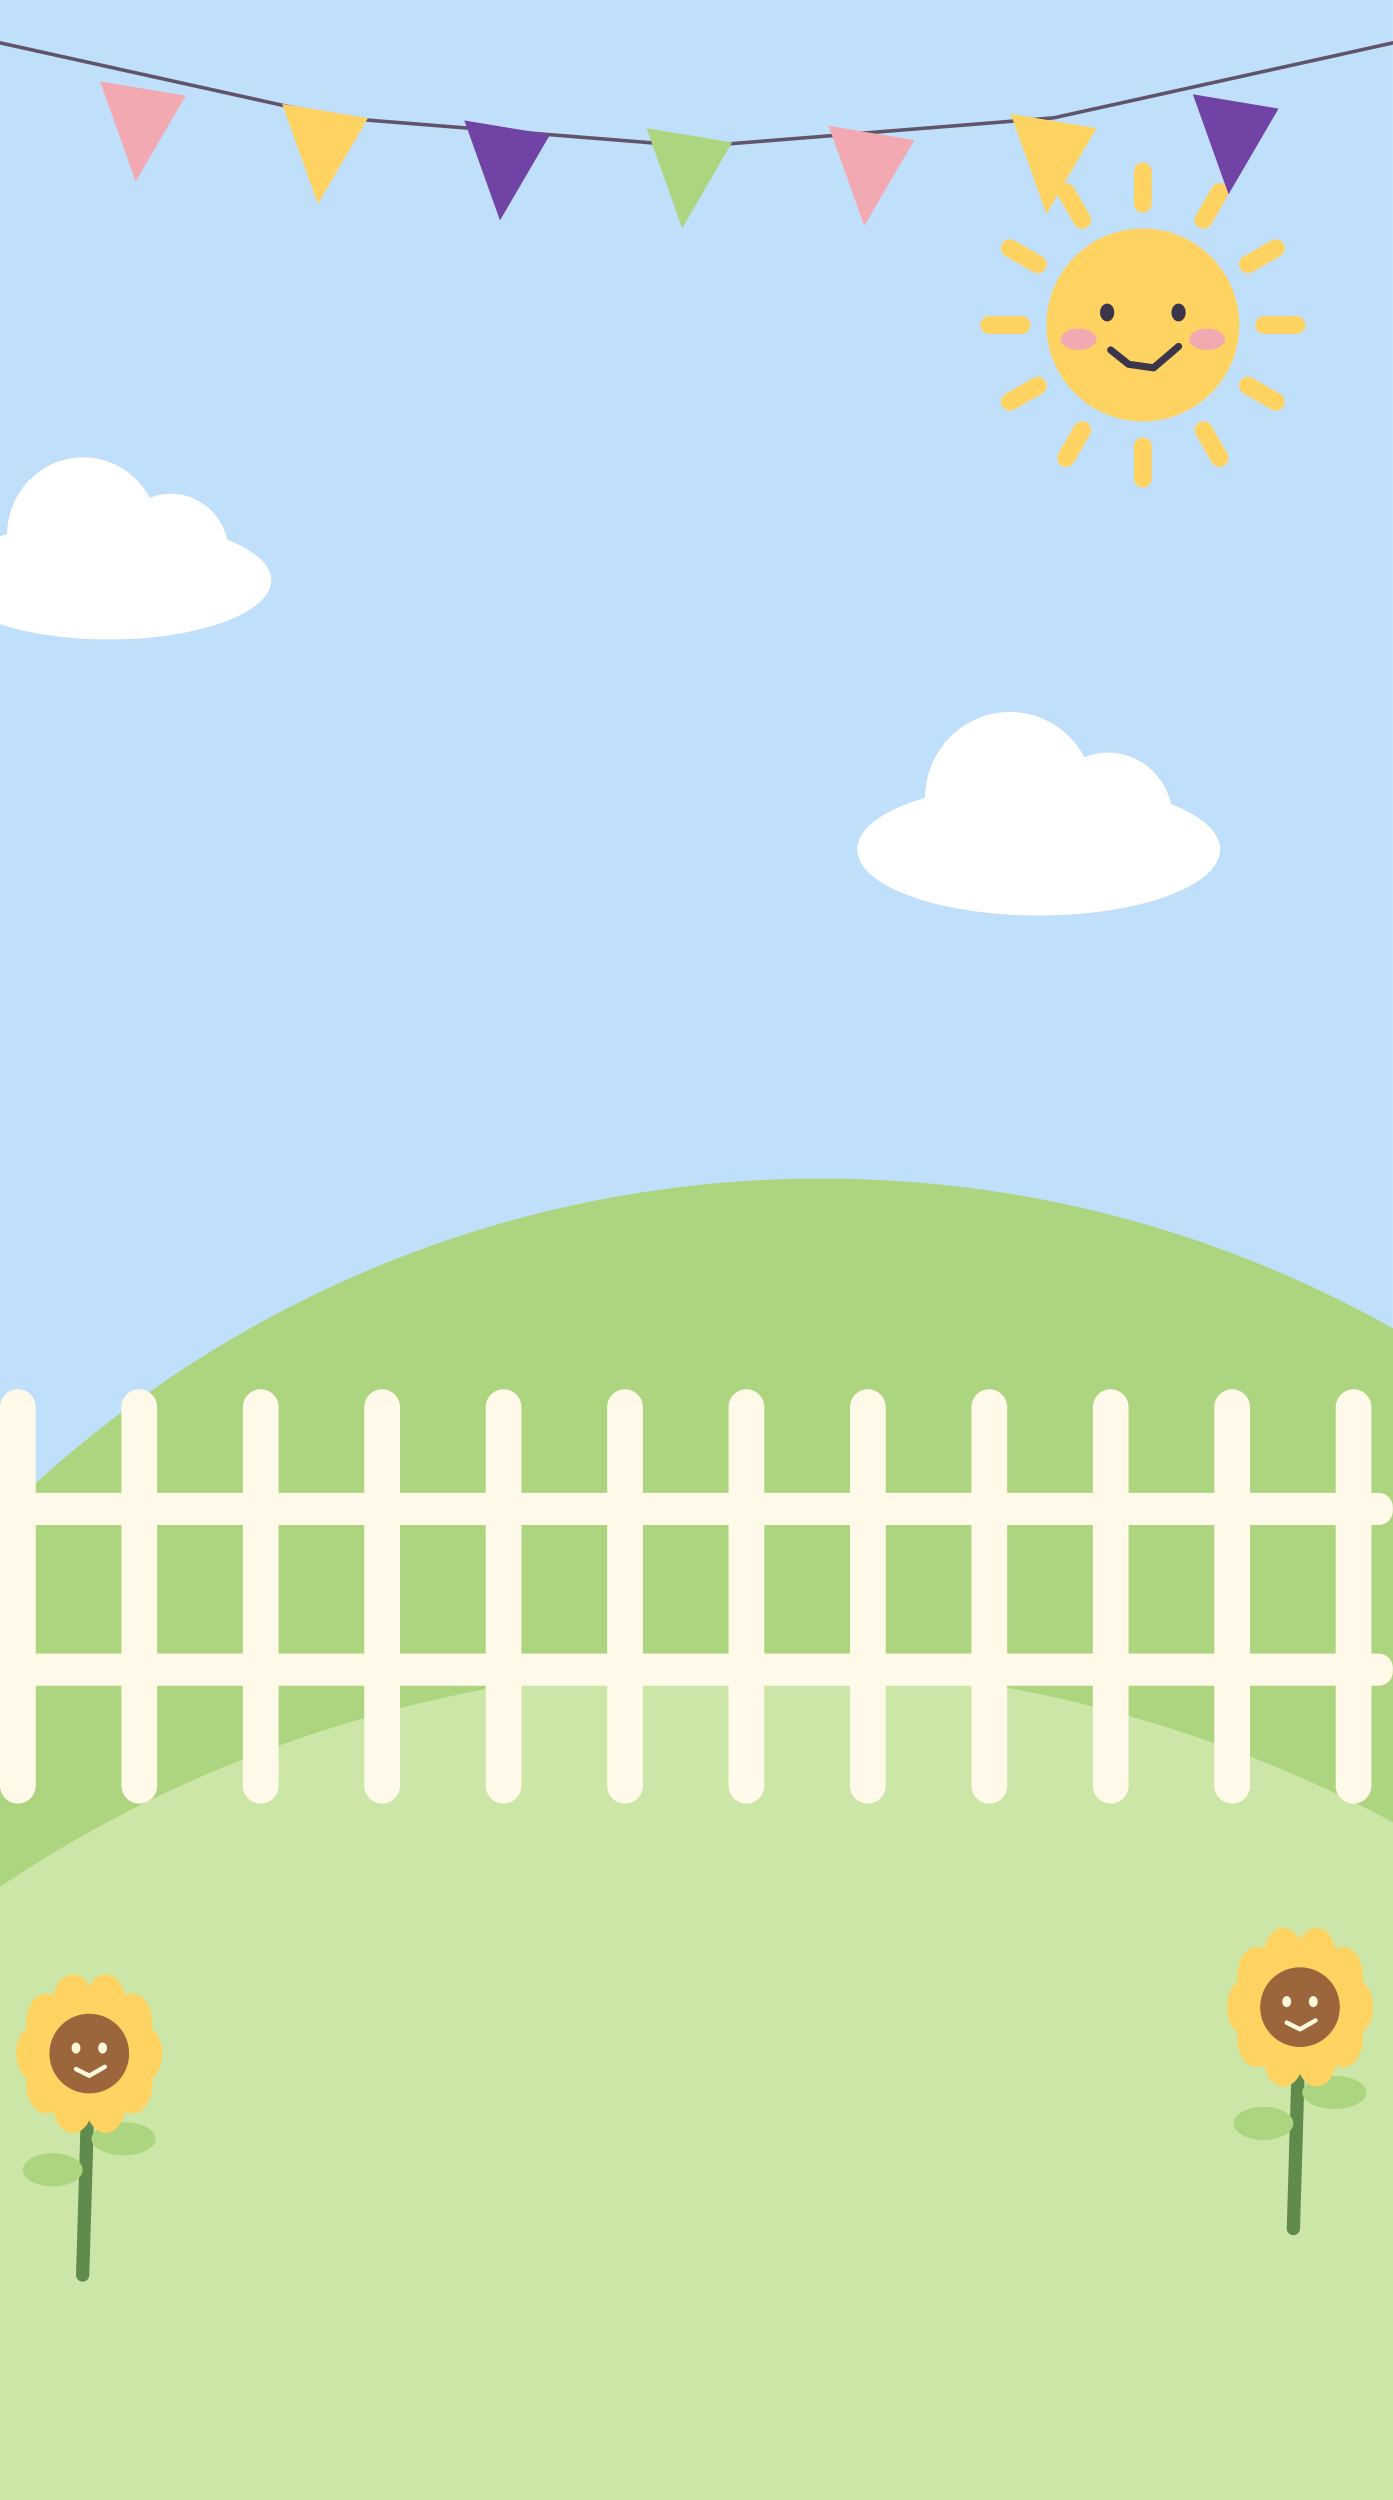
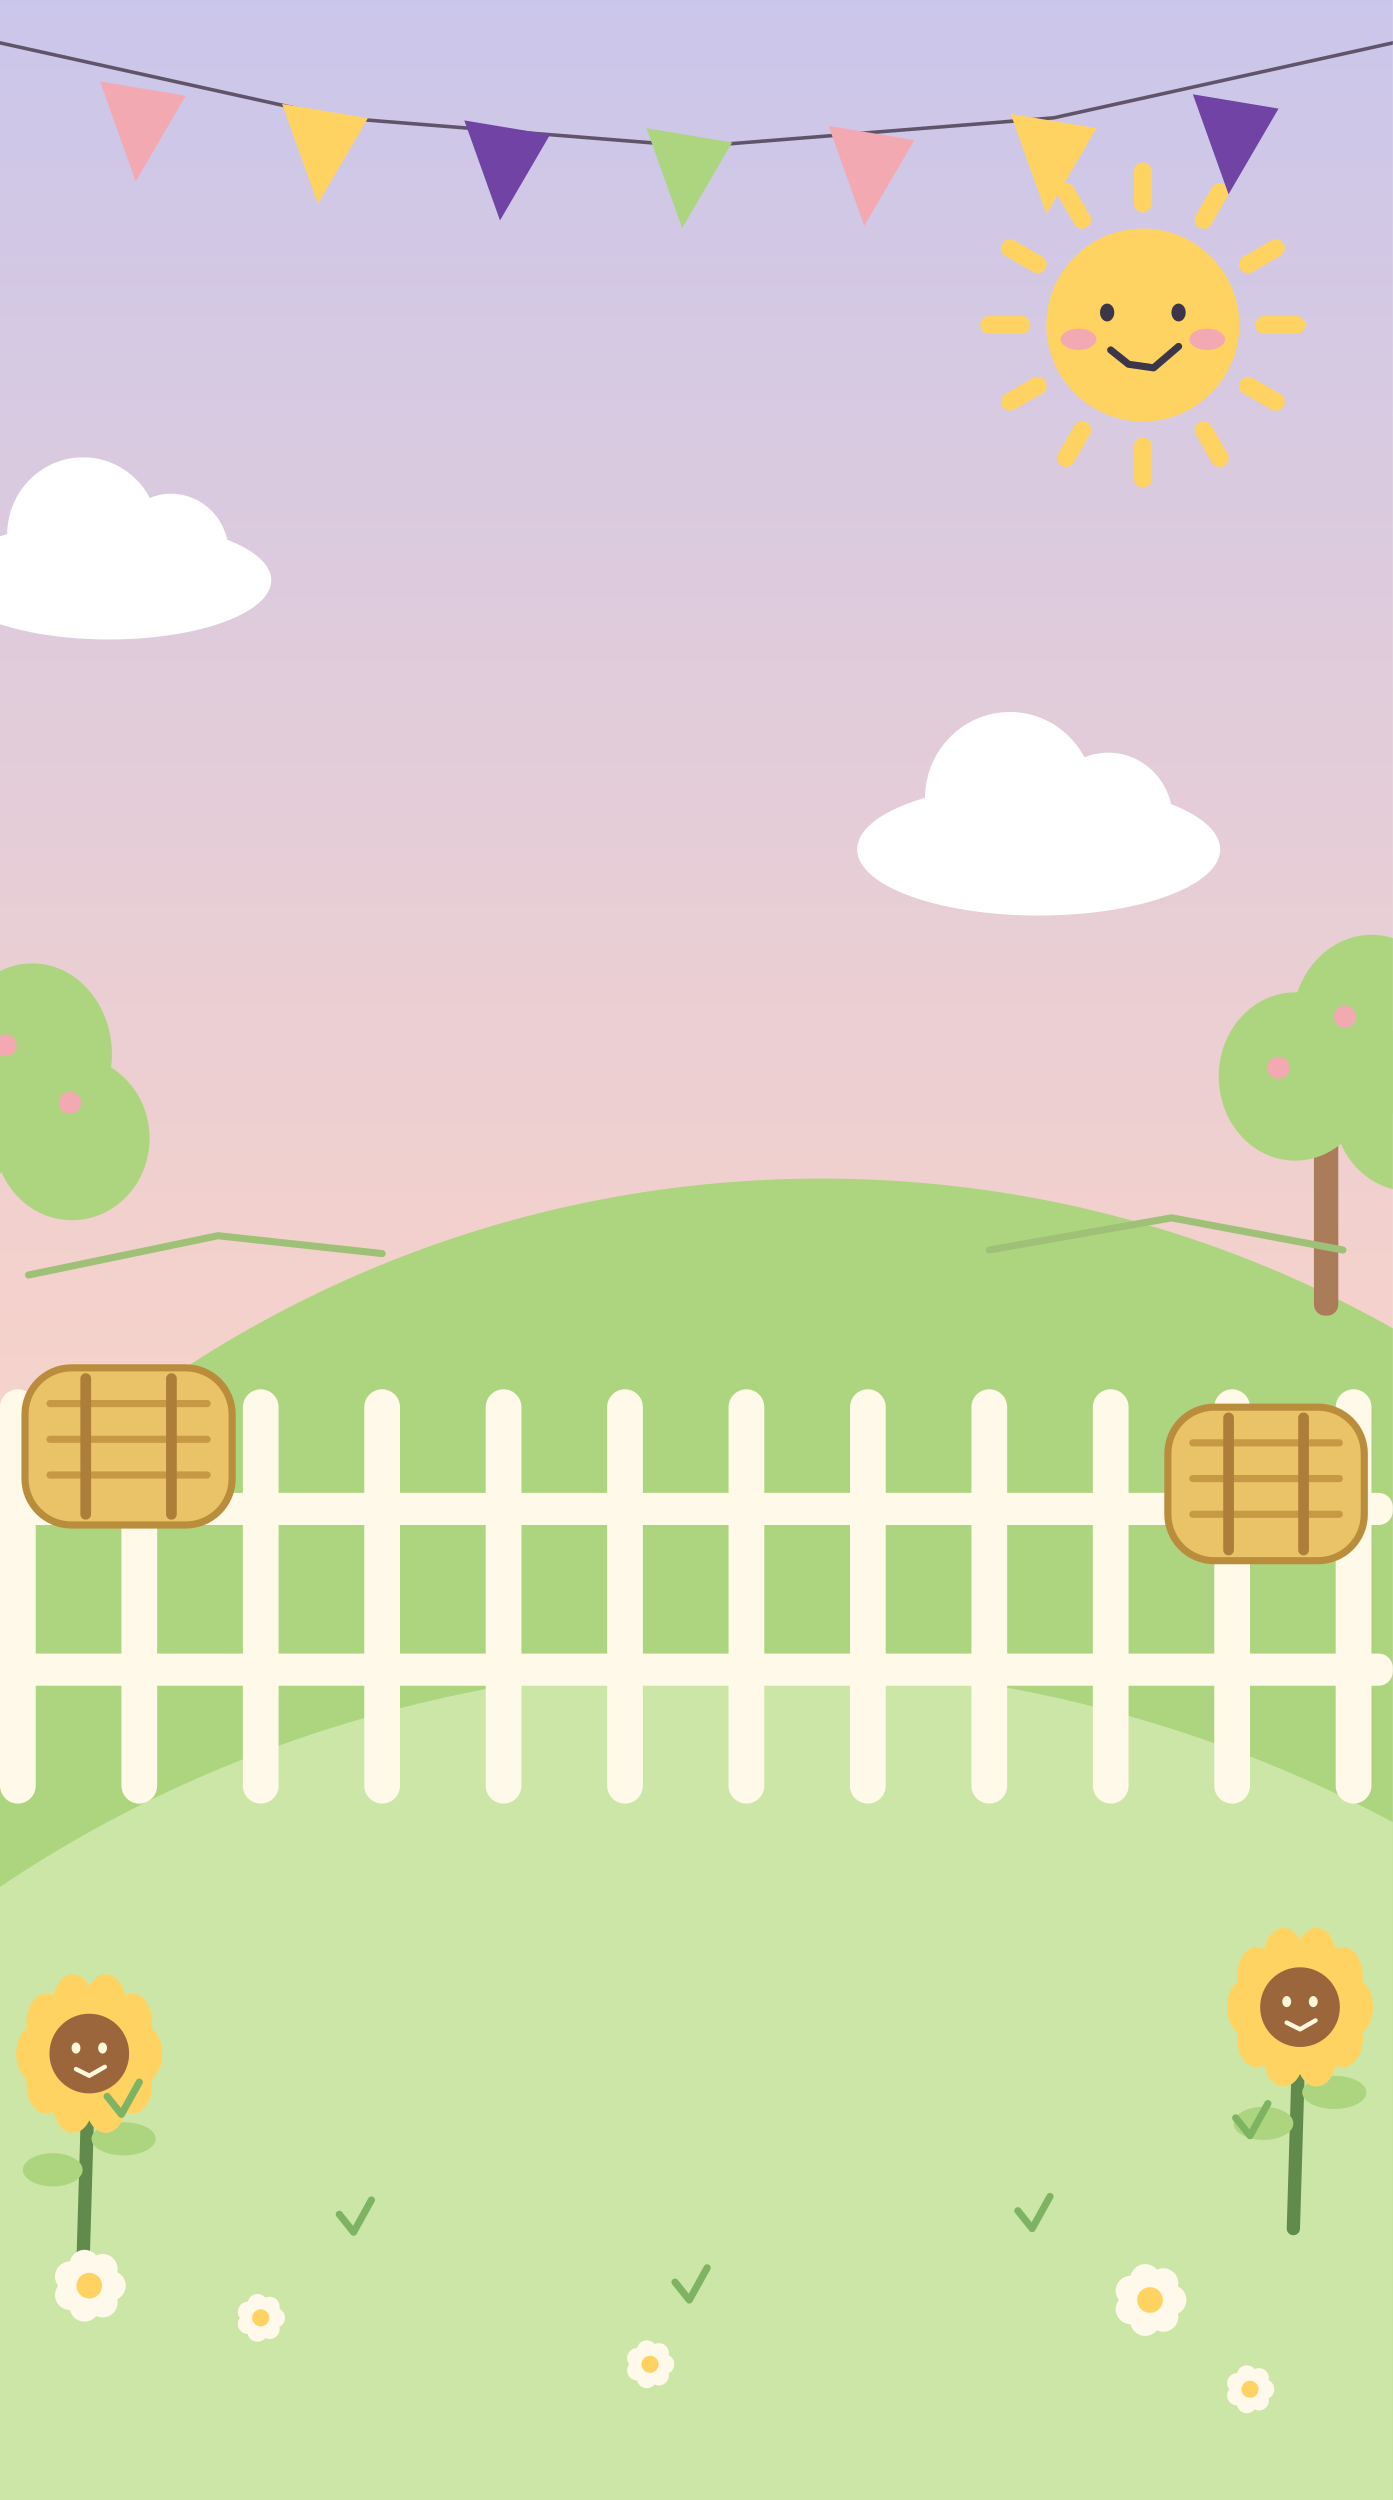
- <svg xmlns="http://www.w3.org/2000/svg" viewBox="0 0 390 700" role="img" aria-labelledby="titulo">
+ <svg xmlns="http://www.w3.org/2000/svg" viewBox="0 0 390 700" role="img" aria-labelledby="titulo" overflow="hidden">
  <g id="ceu">
    <g id="sky">
-       <rect x="0" y="0" width="390" height="700" rx="0" fill="#C0DFFA" stroke="none" stroke-width="2" />
+       <rect x="0" y="0" width="390" height="700" rx="0" fill="url(#fundo-celeste-4)" stroke="none" stroke-width="2" />
    </g>
    <g id="sun">
      <polyline points="354.00,91.00 363.00,91.00" fill="none" stroke="#FFD361" stroke-width="5" stroke-linecap="round" stroke-linejoin="round" />
      <polyline points="349.44,108.00 357.24,112.50" fill="none" stroke="#FFD361" stroke-width="5" stroke-linecap="round" stroke-linejoin="round" />
      <polyline points="337.00,120.44 341.50,128.24" fill="none" stroke="#FFD361" stroke-width="5" stroke-linecap="round" stroke-linejoin="round" />
      <polyline points="320.00,125.00 320.00,134.00" fill="none" stroke="#FFD361" stroke-width="5" stroke-linecap="round" stroke-linejoin="round" />
      <polyline points="303.00,120.44 298.50,128.24" fill="none" stroke="#FFD361" stroke-width="5" stroke-linecap="round" stroke-linejoin="round" />
      <polyline points="290.56,108.00 282.76,112.50" fill="none" stroke="#FFD361" stroke-width="5" stroke-linecap="round" stroke-linejoin="round" />
      <polyline points="286.00,91.00 277.00,91.00" fill="none" stroke="#FFD361" stroke-width="5" stroke-linecap="round" stroke-linejoin="round" />
      <polyline points="290.56,74.00 282.76,69.50" fill="none" stroke="#FFD361" stroke-width="5" stroke-linecap="round" stroke-linejoin="round" />
      <polyline points="303.00,61.56 298.50,53.76" fill="none" stroke="#FFD361" stroke-width="5" stroke-linecap="round" stroke-linejoin="round" />
      <polyline points="320.00,57.00 320.00,48.00" fill="none" stroke="#FFD361" stroke-width="5" stroke-linecap="round" stroke-linejoin="round" />
      <polyline points="337.00,61.56 341.50,53.76" fill="none" stroke="#FFD361" stroke-width="5" stroke-linecap="round" stroke-linejoin="round" />
      <polyline points="349.44,74.00 357.24,69.50" fill="none" stroke="#FFD361" stroke-width="5" stroke-linecap="round" stroke-linejoin="round" />
      <ellipse cx="320.0" cy="91.0" rx="27.0" ry="27.0" fill="#FFD361" stroke="none" stroke-width="2" />
    </g>
    <g id="sun-face">
      <ellipse cx="310.0" cy="87.5" rx="2.0" ry="2.5" fill="#3B3649" stroke="none" stroke-width="2" />
      <ellipse cx="330.0" cy="87.5" rx="2.0" ry="2.5" fill="#3B3649" stroke="none" stroke-width="2" />
      <polyline points="311.00,98.00 316.00,102.00 323.00,103.00 330.00,97.00" fill="none" stroke="#3B3649" stroke-width="2" stroke-linecap="round" stroke-linejoin="round" />
      <ellipse cx="302.0" cy="95.0" rx="5.0" ry="3.0" fill="#F3A9B2" stroke="none" stroke-width="2" />
      <ellipse cx="338.0" cy="95.0" rx="5.0" ry="3.0" fill="#F3A9B2" stroke="none" stroke-width="2" />
    </g>
    <g id="cloud-left">
      <ellipse cx="30.475" cy="162.475" rx="45.475" ry="16.575" fill="#FFFFFF" stroke="none" stroke-width="1.7" />
      <ellipse cx="23.25" cy="149.725" rx="21.25" ry="21.675" fill="#FFFFFF" stroke="none" stroke-width="1.7" />
      <ellipse cx="47.9" cy="154.825" rx="16.15" ry="16.575" fill="#FFFFFF" stroke="none" stroke-width="1.7" />
    </g>
    <g id="cloud-right">
      <ellipse cx="290.825" cy="237.825" rx="50.825" ry="18.525" fill="#FFFFFF" stroke="none" stroke-width="1.9" />
      <ellipse cx="282.75" cy="223.575" rx="23.75" ry="24.225" fill="#FFFFFF" stroke="none" stroke-width="1.9" />
      <ellipse cx="310.3" cy="229.275" rx="18.05" ry="18.525" fill="#FFFFFF" stroke="none" stroke-width="1.9" />
    </g>
    <g id="bunting">
      <polyline points="0.00,12.00 95.00,33.00 195.00,41.00 295.00,33.00 390.00,12.00" fill="none" stroke="#60546B" stroke-width="1" stroke-linecap="round" stroke-linejoin="round" />
      <polygon points="28.00,22.80 52.00,26.80 38.00,50.80" fill="#F3A9B2" stroke="none" stroke-width="2" stroke-linejoin="round" />
      <polygon points="79.00,29.10 103.00,33.10 89.00,57.10" fill="#FFD361" stroke="none" stroke-width="2" stroke-linejoin="round" />
      <polygon points="130.00,33.72 154.00,37.72 140.00,61.72" fill="#7043A5" stroke="none" stroke-width="2" stroke-linejoin="round" />
      <polygon points="181.00,35.89 205.00,39.89 191.00,63.89" fill="#ADD580" stroke="none" stroke-width="2" stroke-linejoin="round" />
      <polygon points="232.00,35.25 256.00,39.25 242.00,63.25" fill="#F3A9B2" stroke="none" stroke-width="2" stroke-linejoin="round" />
      <polygon points="283.00,31.90 307.00,35.90 293.00,59.90" fill="#FFD361" stroke="none" stroke-width="2" stroke-linejoin="round" />
      <polygon points="334.00,26.41 358.00,30.41 344.00,54.41" fill="#7043A5" stroke="none" stroke-width="2" stroke-linejoin="round" />
    </g>
  </g>
  <g id="chao">
    <g id="hill-back">
      <ellipse cx="230.0" cy="665.0" rx="330.0" ry="335.0" fill="#ADD580" stroke="none" stroke-width="2" />
    </g>
    <g id="hill-front">
      <ellipse cx="210.0" cy="758.0" rx="340.0" ry="292.0" fill="#CCE6A7" stroke="none" stroke-width="2" />
    </g>
  </g>
  <g id="ambientacao">
    <g id="fence">
      <rect x="0" y="389" width="10" height="116" rx="5" fill="#FFF9E9" stroke="none" stroke-width="2" />
      <rect x="34" y="389" width="10" height="116" rx="5" fill="#FFF9E9" stroke="none" stroke-width="2" />
      <rect x="68" y="389" width="10" height="116" rx="5" fill="#FFF9E9" stroke="none" stroke-width="2" />
      <rect x="102" y="389" width="10" height="116" rx="5" fill="#FFF9E9" stroke="none" stroke-width="2" />
      <rect x="136" y="389" width="10" height="116" rx="5" fill="#FFF9E9" stroke="none" stroke-width="2" />
      <rect x="170" y="389" width="10" height="116" rx="5" fill="#FFF9E9" stroke="none" stroke-width="2" />
      <rect x="204" y="389" width="10" height="116" rx="5" fill="#FFF9E9" stroke="none" stroke-width="2" />
      <rect x="238" y="389" width="10" height="116" rx="5" fill="#FFF9E9" stroke="none" stroke-width="2" />
      <rect x="272" y="389" width="10" height="116" rx="5" fill="#FFF9E9" stroke="none" stroke-width="2" />
      <rect x="306" y="389" width="10" height="116" rx="5" fill="#FFF9E9" stroke="none" stroke-width="2" />
      <rect x="340" y="389" width="10" height="116" rx="5" fill="#FFF9E9" stroke="none" stroke-width="2" />
      <rect x="374" y="389" width="10" height="116" rx="5" fill="#FFF9E9" stroke="none" stroke-width="2" />
      <rect x="408" y="389" width="10" height="116" rx="5" fill="#FFF9E9" stroke="none" stroke-width="2" />
      <rect x="0" y="418" width="390" height="9" rx="4" fill="#FFF9E9" stroke="none" stroke-width="2" />
      <rect x="0" y="463" width="390" height="9" rx="4" fill="#FFF9E9" stroke="none" stroke-width="2" />
    </g>
    <g id="sunflower-left">
      <polyline points="25.00,575.00 23.14,637.00" fill="none" stroke="#608B4C" stroke-width="3.72" stroke-linecap="round" stroke-linejoin="round" />
      <ellipse cx="14.77" cy="607.55" rx="8.37" ry="4.65" fill="#ADD580" stroke="none" stroke-width="1.24" />
      <ellipse cx="34.61" cy="598.87" rx="8.99" ry="4.65" fill="#ADD580" stroke="none" stroke-width="1.24" />
      <ellipse cx="39.88" cy="575.0" rx="5.58" ry="8.06" fill="#FFD361" stroke="none" stroke-width="1.24" />
      <ellipse cx="37.038" cy="583.746" rx="5.58" ry="8.06" fill="#FFD361" stroke="none" stroke-width="1.24" />
      <ellipse cx="29.598" cy="589.152" rx="5.58" ry="8.06" fill="#FFD361" stroke="none" stroke-width="1.24" />
      <ellipse cx="20.402" cy="589.152" rx="5.58" ry="8.06" fill="#FFD361" stroke="none" stroke-width="1.24" />
      <ellipse cx="12.962" cy="583.746" rx="5.58" ry="8.06" fill="#FFD361" stroke="none" stroke-width="1.24" />
      <ellipse cx="10.12" cy="575.0" rx="5.58" ry="8.06" fill="#FFD361" stroke="none" stroke-width="1.24" />
      <ellipse cx="12.962" cy="566.254" rx="5.58" ry="8.06" fill="#FFD361" stroke="none" stroke-width="1.24" />
      <ellipse cx="20.402" cy="560.848" rx="5.58" ry="8.06" fill="#FFD361" stroke="none" stroke-width="1.24" />
      <ellipse cx="29.598" cy="560.848" rx="5.58" ry="8.06" fill="#FFD361" stroke="none" stroke-width="1.24" />
      <ellipse cx="37.038" cy="566.254" rx="5.58" ry="8.06" fill="#FFD361" stroke="none" stroke-width="1.24" />
      <ellipse cx="25.0" cy="575.0" rx="11.16" ry="11.16" fill="#9B663C" stroke="none" stroke-width="1.24" />
      <ellipse cx="21.28" cy="573.45" rx="1.24" ry="1.55" fill="#FFF7D9" stroke="none" stroke-width="1.24" />
      <ellipse cx="28.72" cy="573.45" rx="1.24" ry="1.55" fill="#FFF7D9" stroke="none" stroke-width="1.24" />
      <polyline points="21.28,579.34 25.00,581.20 29.34,578.72" fill="none" stroke="#FFF7D9" stroke-width="1.24" stroke-linecap="round" stroke-linejoin="round" />
    </g>
    <g id="sunflower-right">
      <polyline points="364.00,562.00 362.14,624.00" fill="none" stroke="#608B4C" stroke-width="3.72" stroke-linecap="round" stroke-linejoin="round" />
      <ellipse cx="353.77" cy="594.55" rx="8.37" ry="4.65" fill="#ADD580" stroke="none" stroke-width="1.24" />
      <ellipse cx="373.61" cy="585.87" rx="8.99" ry="4.65" fill="#ADD580" stroke="none" stroke-width="1.24" />
      <ellipse cx="378.88" cy="562.0" rx="5.58" ry="8.06" fill="#FFD361" stroke="none" stroke-width="1.24" />
      <ellipse cx="376.038" cy="570.746" rx="5.58" ry="8.06" fill="#FFD361" stroke="none" stroke-width="1.24" />
      <ellipse cx="368.598" cy="576.152" rx="5.58" ry="8.06" fill="#FFD361" stroke="none" stroke-width="1.24" />
      <ellipse cx="359.402" cy="576.152" rx="5.58" ry="8.06" fill="#FFD361" stroke="none" stroke-width="1.24" />
      <ellipse cx="351.962" cy="570.746" rx="5.58" ry="8.06" fill="#FFD361" stroke="none" stroke-width="1.24" />
      <ellipse cx="349.12" cy="562.0" rx="5.58" ry="8.06" fill="#FFD361" stroke="none" stroke-width="1.24" />
      <ellipse cx="351.962" cy="553.254" rx="5.58" ry="8.06" fill="#FFD361" stroke="none" stroke-width="1.24" />
      <ellipse cx="359.402" cy="547.848" rx="5.58" ry="8.06" fill="#FFD361" stroke="none" stroke-width="1.24" />
      <ellipse cx="368.598" cy="547.848" rx="5.58" ry="8.06" fill="#FFD361" stroke="none" stroke-width="1.24" />
      <ellipse cx="376.038" cy="553.254" rx="5.58" ry="8.06" fill="#FFD361" stroke="none" stroke-width="1.24" />
      <ellipse cx="364.0" cy="562.0" rx="11.16" ry="11.16" fill="#9B663C" stroke="none" stroke-width="1.24" />
      <ellipse cx="360.28" cy="560.45" rx="1.24" ry="1.55" fill="#FFF7D9" stroke="none" stroke-width="1.24" />
      <ellipse cx="367.72" cy="560.45" rx="1.24" ry="1.55" fill="#FFF7D9" stroke="none" stroke-width="1.24" />
      <polyline points="360.28,566.34 364.00,568.20 368.34,565.72" fill="none" stroke="#FFF7D9" stroke-width="1.24" stroke-linecap="round" stroke-linejoin="round" />
    </g>
  </g>
+   <g id="artpass-cenario-enriquecido">
+     <rect x="-7.1" y="315.0" width="6.82" height="61.38" rx="3.1" fill="#AB7C5A" stroke="none" stroke-width="1.24" />
+     <ellipse cx="-12.37" cy="309.42" rx="21.39" ry="23.56" fill="#ADD580" stroke="none" stroke-width="1.24" />
+     <ellipse cx="9.02" cy="295.16" rx="22.32" ry="25.42" fill="#ADD580" stroke="none" stroke-width="1.24" />
+     <ellipse cx="20.18" cy="318.72" rx="21.7" ry="22.94" fill="#ADD580" stroke="none" stroke-width="1.24" />
+     <ellipse cx="-17.02" cy="306.94" rx="3.1" ry="3.1" fill="#F3A9B2" stroke="none" stroke-width="1.24" />
+     <ellipse cx="1.58" cy="292.68" rx="3.1" ry="3.1" fill="#F3A9B2" stroke="none" stroke-width="1.24" />
+     <ellipse cx="19.56" cy="308.8" rx="3.1" ry="3.1" fill="#F3A9B2" stroke="none" stroke-width="1.24" />
+     <rect x="367.9" y="307.0" width="6.82" height="61.38" rx="3.1" fill="#AB7C5A" stroke="none" stroke-width="1.24" />
+     <ellipse cx="362.63" cy="301.42" rx="21.39" ry="23.56" fill="#ADD580" stroke="none" stroke-width="1.24" />
+     <ellipse cx="384.02" cy="287.16" rx="22.32" ry="25.42" fill="#ADD580" stroke="none" stroke-width="1.24" />
+     <ellipse cx="395.18" cy="310.72" rx="21.7" ry="22.94" fill="#ADD580" stroke="none" stroke-width="1.24" />
+     <ellipse cx="357.98" cy="298.94" rx="3.1" ry="3.1" fill="#F3A9B2" stroke="none" stroke-width="1.24" />
+     <ellipse cx="376.58" cy="284.68" rx="3.1" ry="3.1" fill="#F3A9B2" stroke="none" stroke-width="1.24" />
+     <ellipse cx="394.56" cy="300.8" rx="3.1" ry="3.1" fill="#F3A9B2" stroke="none" stroke-width="1.24" />
+     <rect x="7" y="383" width="58" height="44" rx="13" fill="#EAC267" stroke="#B98D3C" stroke-width="2" />
+     <polyline points="14.00,393.00 58.00,393.00" fill="none" stroke="#C69945" stroke-width="2" stroke-linecap="round" stroke-linejoin="round" />
+     <polyline points="14.00,403.00 58.00,403.00" fill="none" stroke="#C69945" stroke-width="2" stroke-linecap="round" stroke-linejoin="round" />
+     <polyline points="14.00,413.00 58.00,413.00" fill="none" stroke="#C69945" stroke-width="2" stroke-linecap="round" stroke-linejoin="round" />
+     <polyline points="24.00,386.00 24.00,424.00" fill="none" stroke="#AD7E3A" stroke-width="3" stroke-linecap="round" stroke-linejoin="round" />
+     <polyline points="48.00,386.00 48.00,424.00" fill="none" stroke="#AD7E3A" stroke-width="3" stroke-linecap="round" stroke-linejoin="round" />
+     <rect x="327" y="394" width="55" height="43" rx="13" fill="#EAC267" stroke="#B98D3C" stroke-width="2" />
+     <polyline points="334.00,404.00 375.00,404.00" fill="none" stroke="#C69945" stroke-width="2" stroke-linecap="round" stroke-linejoin="round" />
+     <polyline points="334.00,414.00 375.00,414.00" fill="none" stroke="#C69945" stroke-width="2" stroke-linecap="round" stroke-linejoin="round" />
+     <polyline points="334.00,424.00 375.00,424.00" fill="none" stroke="#C69945" stroke-width="2" stroke-linecap="round" stroke-linejoin="round" />
+     <polyline points="344.00,397.00 344.00,434.00" fill="none" stroke="#AD7E3A" stroke-width="3" stroke-linecap="round" stroke-linejoin="round" />
+     <polyline points="365.00,397.00 365.00,434.00" fill="none" stroke="#AD7E3A" stroke-width="3" stroke-linecap="round" stroke-linejoin="round" />
+     <polyline points="8.00,357.00 61.00,346.00 107.00,351.00" fill="none" stroke="#9EC177" stroke-width="2" stroke-linecap="round" stroke-linejoin="round" />
+     <polyline points="277.00,350.00 328.00,341.00 376.00,350.00" fill="none" stroke="#9EC177" stroke-width="2" stroke-linecap="round" stroke-linejoin="round" />
+   </g>
+   <defs>
+     <linearGradient id="fundo-celeste-4" x1="0" y1="0" x2="0" y2="1">
+       <stop offset="0%" stop-color="#CAC6EB" />
+       <stop offset="52%" stop-color="#F4D1CC" />
+       <stop offset="100%" stop-color="#FFF2D5" />
+     </linearGradient>
+   </defs>
+   <g id="artpass-primeiro-plano">
+     <ellipse cx="31.0" cy="640.0" rx="4.2" ry="4.2" fill="#FFF9EB" stroke="none" stroke-width="2" />
+     <ellipse cx="28.741" cy="644.691" rx="4.2" ry="4.2" fill="#FFF9EB" stroke="none" stroke-width="2" />
+     <ellipse cx="23.665" cy="645.85" rx="4.2" ry="4.2" fill="#FFF9EB" stroke="none" stroke-width="2" />
+     <ellipse cx="19.594" cy="642.603" rx="4.2" ry="4.2" fill="#FFF9EB" stroke="none" stroke-width="2" />
+     <ellipse cx="19.594" cy="637.397" rx="4.2" ry="4.2" fill="#FFF9EB" stroke="none" stroke-width="2" />
+     <ellipse cx="23.665" cy="634.15" rx="4.2" ry="4.2" fill="#FFF9EB" stroke="none" stroke-width="2" />
+     <ellipse cx="28.741" cy="635.309" rx="4.2" ry="4.2" fill="#FFF9EB" stroke="none" stroke-width="2" />
+     <ellipse cx="25.0" cy="640.0" rx="3.6" ry="3.6" fill="#FFD361" stroke="none" stroke-width="2" />
+     <ellipse cx="77.0" cy="649.0" rx="2.8" ry="2.8" fill="#FFF9EB" stroke="none" stroke-width="2" />
+     <ellipse cx="75.494" cy="652.127" rx="2.8" ry="2.8" fill="#FFF9EB" stroke="none" stroke-width="2" />
+     <ellipse cx="72.11" cy="652.9" rx="2.8" ry="2.8" fill="#FFF9EB" stroke="none" stroke-width="2" />
+     <ellipse cx="69.396" cy="650.736" rx="2.8" ry="2.8" fill="#FFF9EB" stroke="none" stroke-width="2" />
+     <ellipse cx="69.396" cy="647.264" rx="2.8" ry="2.8" fill="#FFF9EB" stroke="none" stroke-width="2" />
+     <ellipse cx="72.11" cy="645.1" rx="2.8" ry="2.8" fill="#FFF9EB" stroke="none" stroke-width="2" />
+     <ellipse cx="75.494" cy="645.873" rx="2.8" ry="2.8" fill="#FFF9EB" stroke="none" stroke-width="2" />
+     <ellipse cx="73.0" cy="649.0" rx="2.4" ry="2.4" fill="#FFD361" stroke="none" stroke-width="2" />
+     <ellipse cx="328.0" cy="644.0" rx="4.2" ry="4.2" fill="#FFF9EB" stroke="none" stroke-width="2" />
+     <ellipse cx="325.741" cy="648.691" rx="4.2" ry="4.2" fill="#FFF9EB" stroke="none" stroke-width="2" />
+     <ellipse cx="320.665" cy="649.85" rx="4.2" ry="4.2" fill="#FFF9EB" stroke="none" stroke-width="2" />
+     <ellipse cx="316.594" cy="646.603" rx="4.2" ry="4.2" fill="#FFF9EB" stroke="none" stroke-width="2" />
+     <ellipse cx="316.594" cy="641.397" rx="4.2" ry="4.2" fill="#FFF9EB" stroke="none" stroke-width="2" />
+     <ellipse cx="320.665" cy="638.15" rx="4.2" ry="4.2" fill="#FFF9EB" stroke="none" stroke-width="2" />
+     <ellipse cx="325.741" cy="639.309" rx="4.2" ry="4.2" fill="#FFF9EB" stroke="none" stroke-width="2" />
+     <ellipse cx="322.0" cy="644.0" rx="3.6" ry="3.6" fill="#FFD361" stroke="none" stroke-width="2" />
+     <ellipse cx="354.0" cy="669.0" rx="2.8" ry="2.8" fill="#FFF9EB" stroke="none" stroke-width="2" />
+     <ellipse cx="352.494" cy="672.127" rx="2.8" ry="2.8" fill="#FFF9EB" stroke="none" stroke-width="2" />
+     <ellipse cx="349.11" cy="672.9" rx="2.8" ry="2.8" fill="#FFF9EB" stroke="none" stroke-width="2" />
+     <ellipse cx="346.396" cy="670.736" rx="2.8" ry="2.8" fill="#FFF9EB" stroke="none" stroke-width="2" />
+     <ellipse cx="346.396" cy="667.264" rx="2.8" ry="2.8" fill="#FFF9EB" stroke="none" stroke-width="2" />
+     <ellipse cx="349.11" cy="665.1" rx="2.8" ry="2.8" fill="#FFF9EB" stroke="none" stroke-width="2" />
+     <ellipse cx="352.494" cy="665.873" rx="2.8" ry="2.8" fill="#FFF9EB" stroke="none" stroke-width="2" />
+     <ellipse cx="350.0" cy="669.0" rx="2.4" ry="2.4" fill="#FFD361" stroke="none" stroke-width="2" />
+     <ellipse cx="186.0" cy="662.0" rx="2.8" ry="2.8" fill="#FFF9EB" stroke="none" stroke-width="2" />
+     <ellipse cx="184.494" cy="665.127" rx="2.8" ry="2.8" fill="#FFF9EB" stroke="none" stroke-width="2" />
+     <ellipse cx="181.11" cy="665.9" rx="2.8" ry="2.8" fill="#FFF9EB" stroke="none" stroke-width="2" />
+     <ellipse cx="178.396" cy="663.736" rx="2.8" ry="2.8" fill="#FFF9EB" stroke="none" stroke-width="2" />
+     <ellipse cx="178.396" cy="660.264" rx="2.8" ry="2.8" fill="#FFF9EB" stroke="none" stroke-width="2" />
+     <ellipse cx="181.11" cy="658.1" rx="2.8" ry="2.8" fill="#FFF9EB" stroke="none" stroke-width="2" />
+     <ellipse cx="184.494" cy="658.873" rx="2.8" ry="2.8" fill="#FFF9EB" stroke="none" stroke-width="2" />
+     <ellipse cx="182.0" cy="662.0" rx="2.4" ry="2.4" fill="#FFD361" stroke="none" stroke-width="2" />
+     <polyline points="30.00,587.00 34.00,592.00 39.00,583.00" fill="none" stroke="#7DB363" stroke-width="2" stroke-linecap="round" stroke-linejoin="round" />
+     <polyline points="95.00,620.00 99.00,625.00 104.00,616.00" fill="none" stroke="#7DB363" stroke-width="2" stroke-linecap="round" stroke-linejoin="round" />
+     <polyline points="285.00,619.00 289.00,624.00 294.00,615.00" fill="none" stroke="#7DB363" stroke-width="2" stroke-linecap="round" stroke-linejoin="round" />
+     <polyline points="346.00,593.00 350.00,598.00 355.00,589.00" fill="none" stroke="#7DB363" stroke-width="2" stroke-linecap="round" stroke-linejoin="round" />
+     <polyline points="189.00,639.00 193.00,644.00 198.00,635.00" fill="none" stroke="#7DB363" stroke-width="2" stroke-linecap="round" stroke-linejoin="round" />
+   </g>
</svg>
